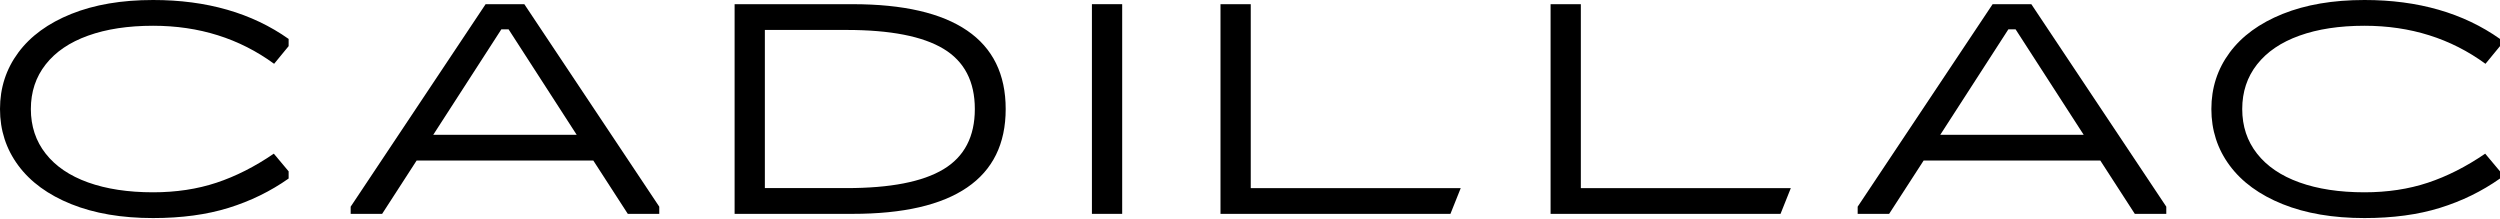
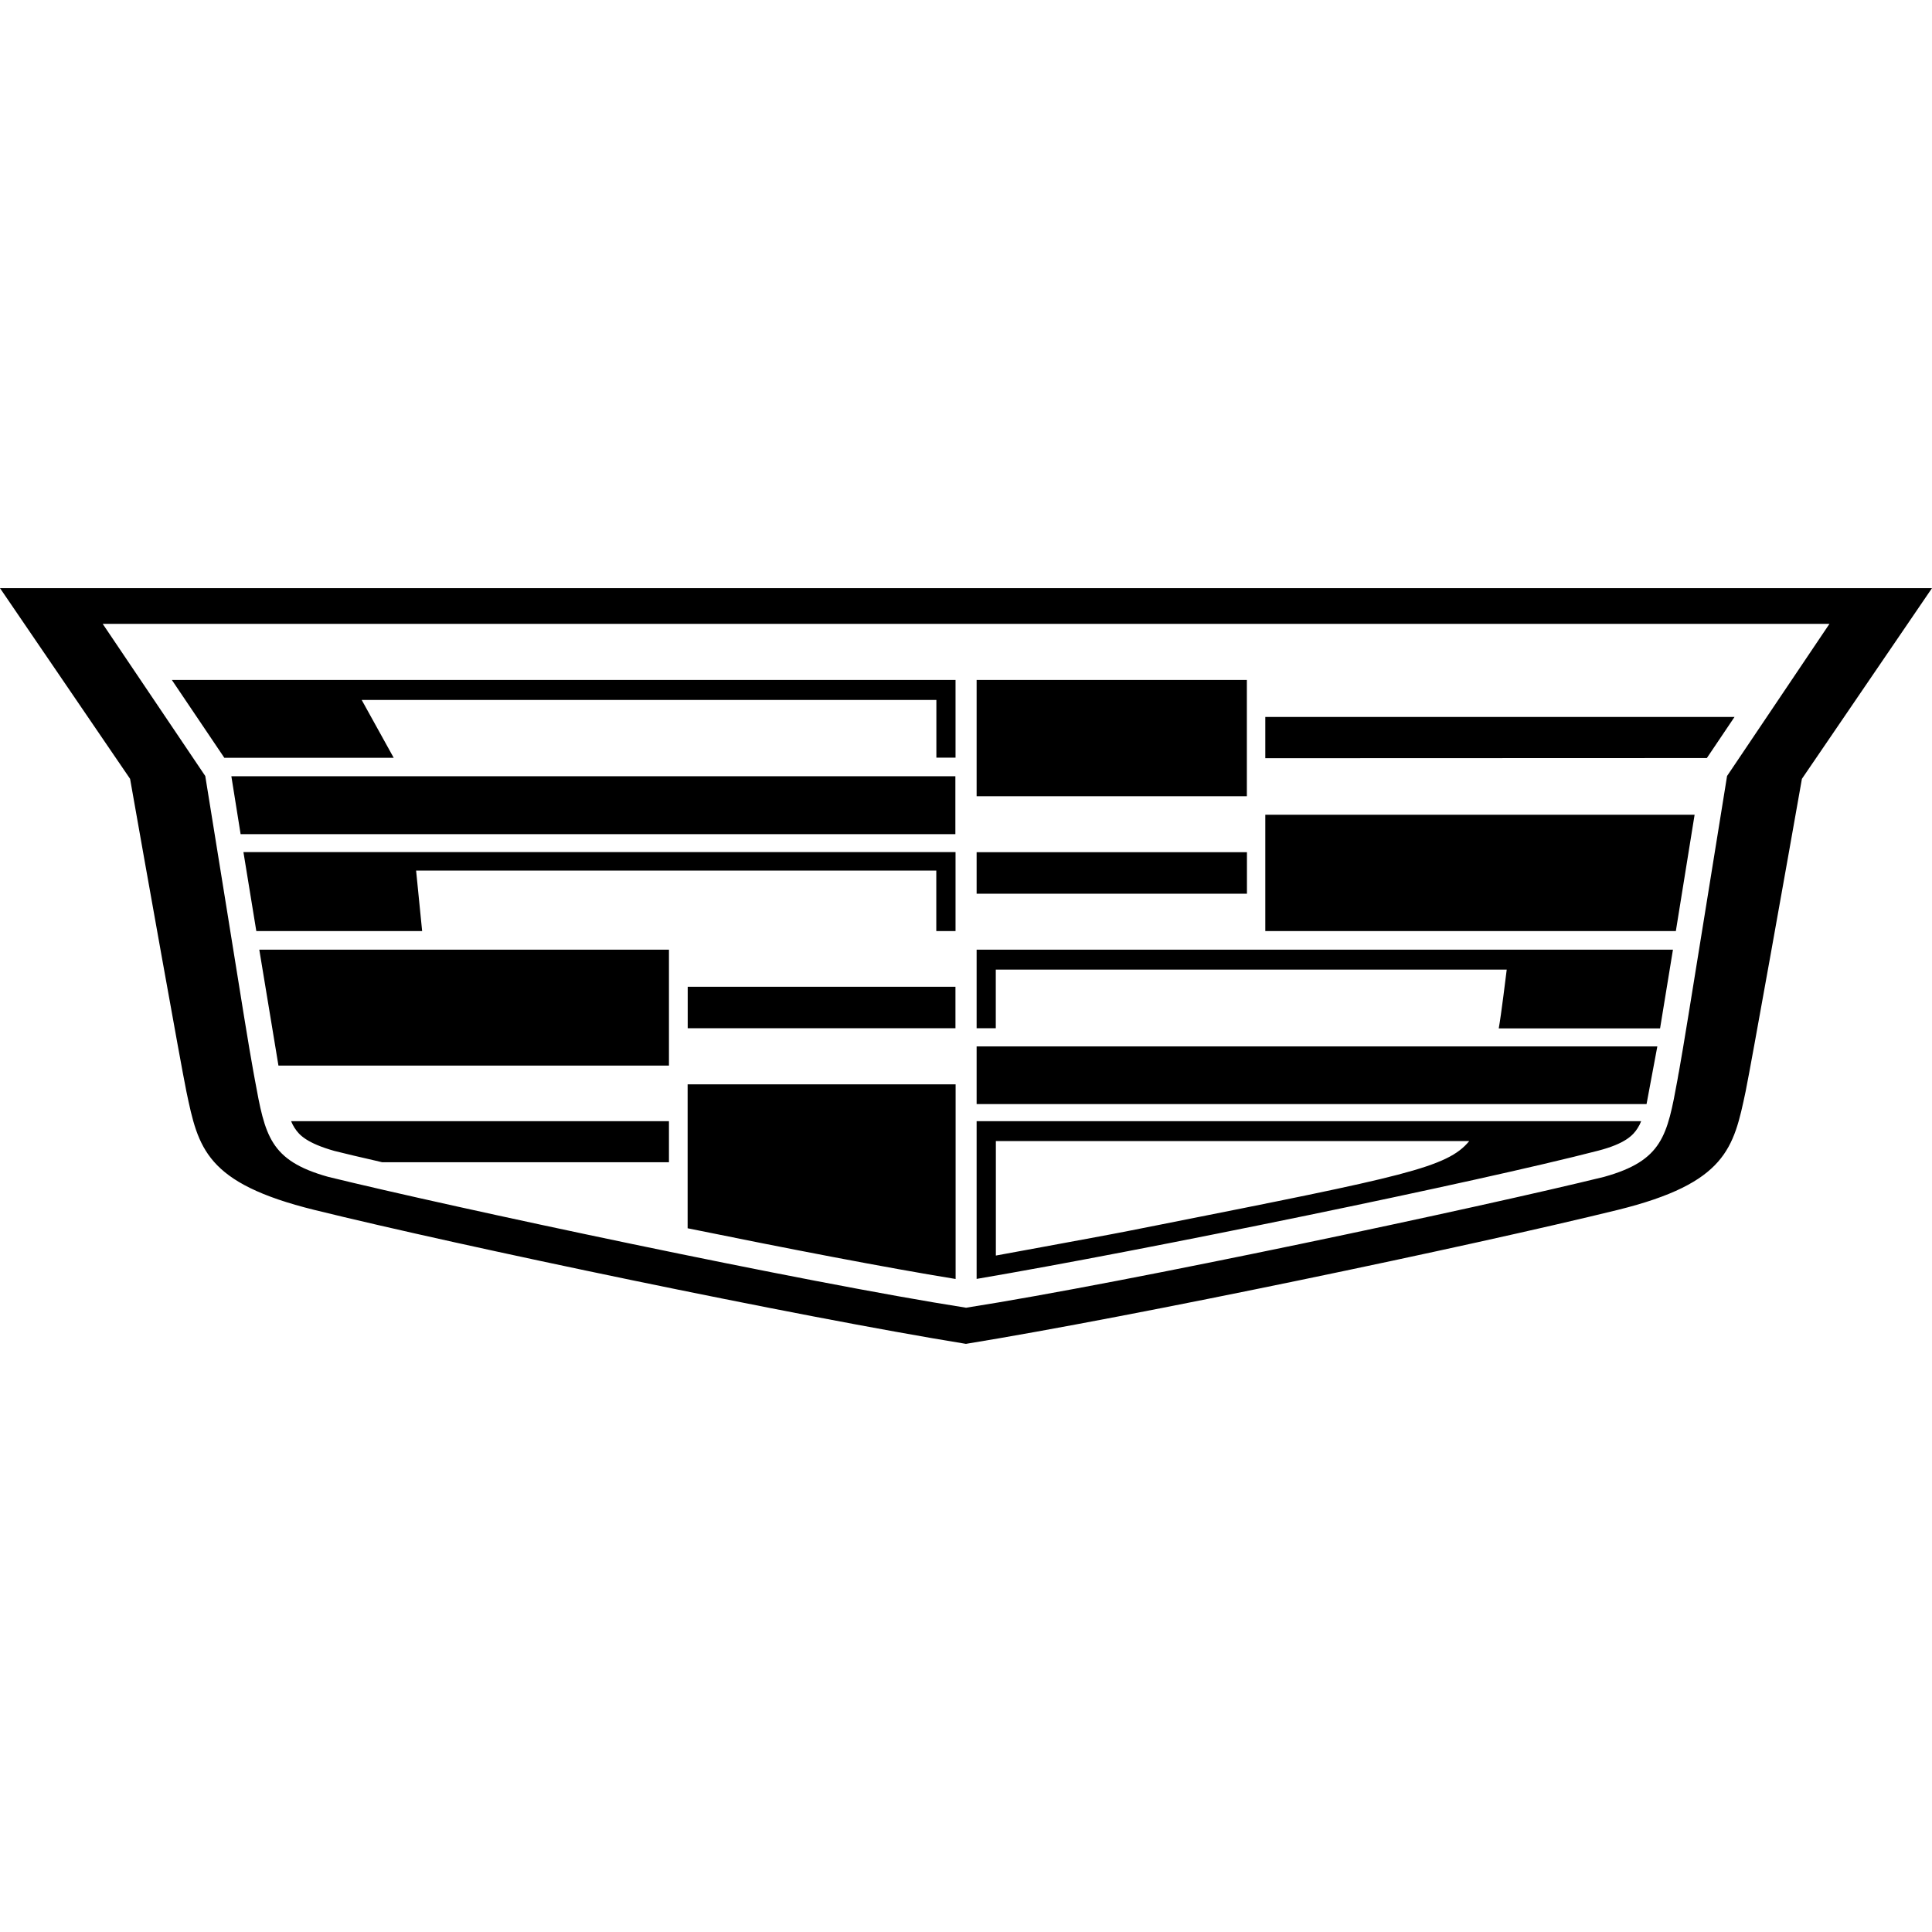
- <svg xmlns="http://www.w3.org/2000/svg" viewBox="0 253.76 2663 232.28">
-   <clipPath>
-     <path d="0" id="svg_1" />
-   </clipPath>
-   <g class="layer">
-     <g class="layer" id="svg_2">
-       <path d="m75.89,471.2c-24.6,-9.89 -43.4,-23.61 -56.4,-41.16c-13,-17.54 -19.49,-37.6 -19.49,-60.14c0,-22.55 6.49,-42.59 19.49,-60.14c13,-17.54 31.8,-31.26 56.4,-41.16c24.6,-9.89 53.66,-14.84 87.18,-14.84c57.16,0 105.28,13.83 144.38,41.48l0,7.66l-15.46,18.82c-36.96,-27.01 -79.94,-40.52 -128.92,-40.52c-26.64,0 -49.74,3.51 -69.28,10.54c-19.56,7.01 -34.6,17.22 -45.12,30.62c-10.54,13.4 -15.8,29.26 -15.8,47.54c0,18.3 5.26,34.14 15.8,47.54c10.52,13.4 25.56,23.62 45.12,30.63c19.54,7.01 42.64,10.53 69.28,10.53c24.49,0 47,-3.4 67.52,-10.21c20.52,-6.8 40.88,-17.12 61.08,-30.95l15.78,18.83l0,7.65c-19.33,13.62 -40.66,24.04 -63.97,31.27c-23.32,7.23 -50.12,10.85 -80.41,10.85c-33.51,0 -62.58,-4.94 -87.18,-14.84" id="svg_3" />
-       <path d="m534.02,285.03l-72.52,112.31l152.78,0l-72.52,-112.31l-7.74,0zm-16.76,-26.8l41.26,0l143.73,215.68l0,7.65l-33.52,0l-36.73,-56.78l-188.22,0l-36.73,56.78l-33.52,0l0,-7.65l143.73,-215.68z" id="svg_4" />
-       <path d="m901.74,454.12c46.61,0 81.05,-6.69 103.29,-20.1c22.24,-13.4 33.36,-34.78 33.36,-64.12s-11.12,-50.74 -33.36,-64.14c-22.24,-13.4 -56.68,-20.1 -103.29,-20.1l-87.01,0l0,168.46l87.01,0zm-119.24,27.44l0,-223.34l125.68,0c53.93,0 94.6,9.37 121.99,28.08c27.4,18.72 41.09,46.58 41.09,83.6c0,37 -13.69,64.88 -41.09,83.58c-27.39,18.72 -68.06,28.08 -121.99,28.08l-125.68,0z" id="svg_5" />
-       <path d="m1195.35,481.56l-32.24,0l0,-223.35l32.24,0l0,223.35z" id="svg_6" />
-       <path d="m1332.3,258.22l0,195.91l223.67,0l-10.96,27.43l-244.94,0l0,-223.34l32.23,0z" id="svg_7" />
-       <path d="m1683.91,258.22l0,195.91l223.67,0l-10.96,27.43l-244.94,0l0,-223.34l32.23,0z" id="svg_8" />
-       <path d="m2139.29,285.03l-72.51,112.31l152.76,0l-72.52,-112.31l-7.73,0zm-16.76,-26.8l41.25,0l143.75,215.68l0,7.65l-33.54,0l-36.73,-56.78l-188.21,0l-36.74,56.78l-33.52,0l0,-7.65l143.74,-215.68z" id="svg_9" />
-       <path d="m2431.44,471.2c-24.6,-9.89 -43.4,-23.61 -56.4,-41.16c-13,-17.54 -19.49,-37.6 -19.49,-60.14c0,-22.55 6.49,-42.59 19.49,-60.14c13,-17.54 31.8,-31.26 56.4,-41.16c24.6,-9.89 53.66,-14.84 87.18,-14.84c57.14,0 105.28,13.83 144.38,41.48l0,7.66l-15.46,18.82c-36.96,-27.01 -79.94,-40.52 -128.92,-40.52c-26.64,0 -49.74,3.51 -69.28,10.54c-19.56,7.01 -34.6,17.22 -45.12,30.62c-10.54,13.4 -15.8,29.26 -15.8,47.54c0,18.3 5.26,34.14 15.8,47.54c10.52,13.4 25.56,23.62 45.12,30.63c19.54,7.01 42.64,10.53 69.28,10.53c24.49,0 47,-3.4 67.52,-10.21c20.52,-6.8 40.88,-17.12 61.08,-30.95l15.78,18.83l0,7.65c-19.33,13.62 -40.66,24.04 -63.97,31.27c-23.32,7.23 -50.12,10.85 -80.41,10.85c-33.52,0 -62.58,-4.94 -87.18,-14.84" id="svg_10" />
-     </g>
-   </g>
+ <svg xmlns="http://www.w3.org/2000/svg" role="img" viewBox="0 0 24 24">
+   <path d="M2.787 9.414h2.104l-.398-.719h7.139v.717h.238v-.965H2.135l.652.967zm.202.948h8.879v-.719H2.874l.115.719zm2.255 1.204h-2.06l-.16-.981h8.846v.981h-.239v-.751H5.169l.075.751zm3.299.692h3.326v.515H8.543v-.515zm3.589-3.811h3.357v1.444h-3.357V8.447zm-8.469 5.569c.054.086.155.186.49.281.146.037.305.074.515.122l.08.019H8.31v-.51H3.616c.013.03.028.06.046.088h.001zm4.647-.779H3.459l-.238-1.44H8.31v1.44zm.232 2.021c1.243.253 2.457.488 3.329.63V13.47H8.542V15.258zm12.276-3.692h-5.1v-1.445h5.333l-.233 1.445zm-5.1-2.66v.513l5.485-.002.344-.511h-5.829zM0 7.306l1.616 2.369c.177 1.006.64 3.599.693 3.85l.006.032c.148.706.239 1.139 1.59 1.473 1.825.45 5.997 1.323 8.094 1.664 2.097-.341 6.271-1.215 8.097-1.664 1.35-.334 1.44-.767 1.589-1.473l.006-.032c.053-.253.516-2.844.693-3.85L24 7.306H0zm21.454 2.335-.277 1.717c-.16.994-.267 1.657-.32 1.951l-.007.035-.012.07c-.127.692-.183 1.002-.91 1.205-1.516.373-5.908 1.31-7.927 1.626-2.018-.316-6.41-1.254-7.925-1.626-.727-.203-.783-.513-.91-1.206l-.019-.104c-.053-.288-.156-.93-.31-1.89v-.001L2.55 9.64 1.276 7.75h21.45l-1.272 1.89v.001zm-9.084 3.132h-.238v-.976h8.65l-.16.978h-2.004c.031-.171.09-.659.099-.73H12.37v.728zm-.238.942h8.322l.134-.716h-8.456v.716zm0-3.129h3.358v.516h-3.358v-.516zm0 3.342v1.959c2.115-.36 6.223-1.205 7.718-1.592.338-.087.438-.193.492-.279a.448.448 0 0 0 .045-.088h-8.255zm2.296 1.282-.415.082c-.21.042-.665.125-1.065.199l-.577.106v-1.422h5.88c-.27.33-.812.437-3.823 1.035z" />
</svg>
